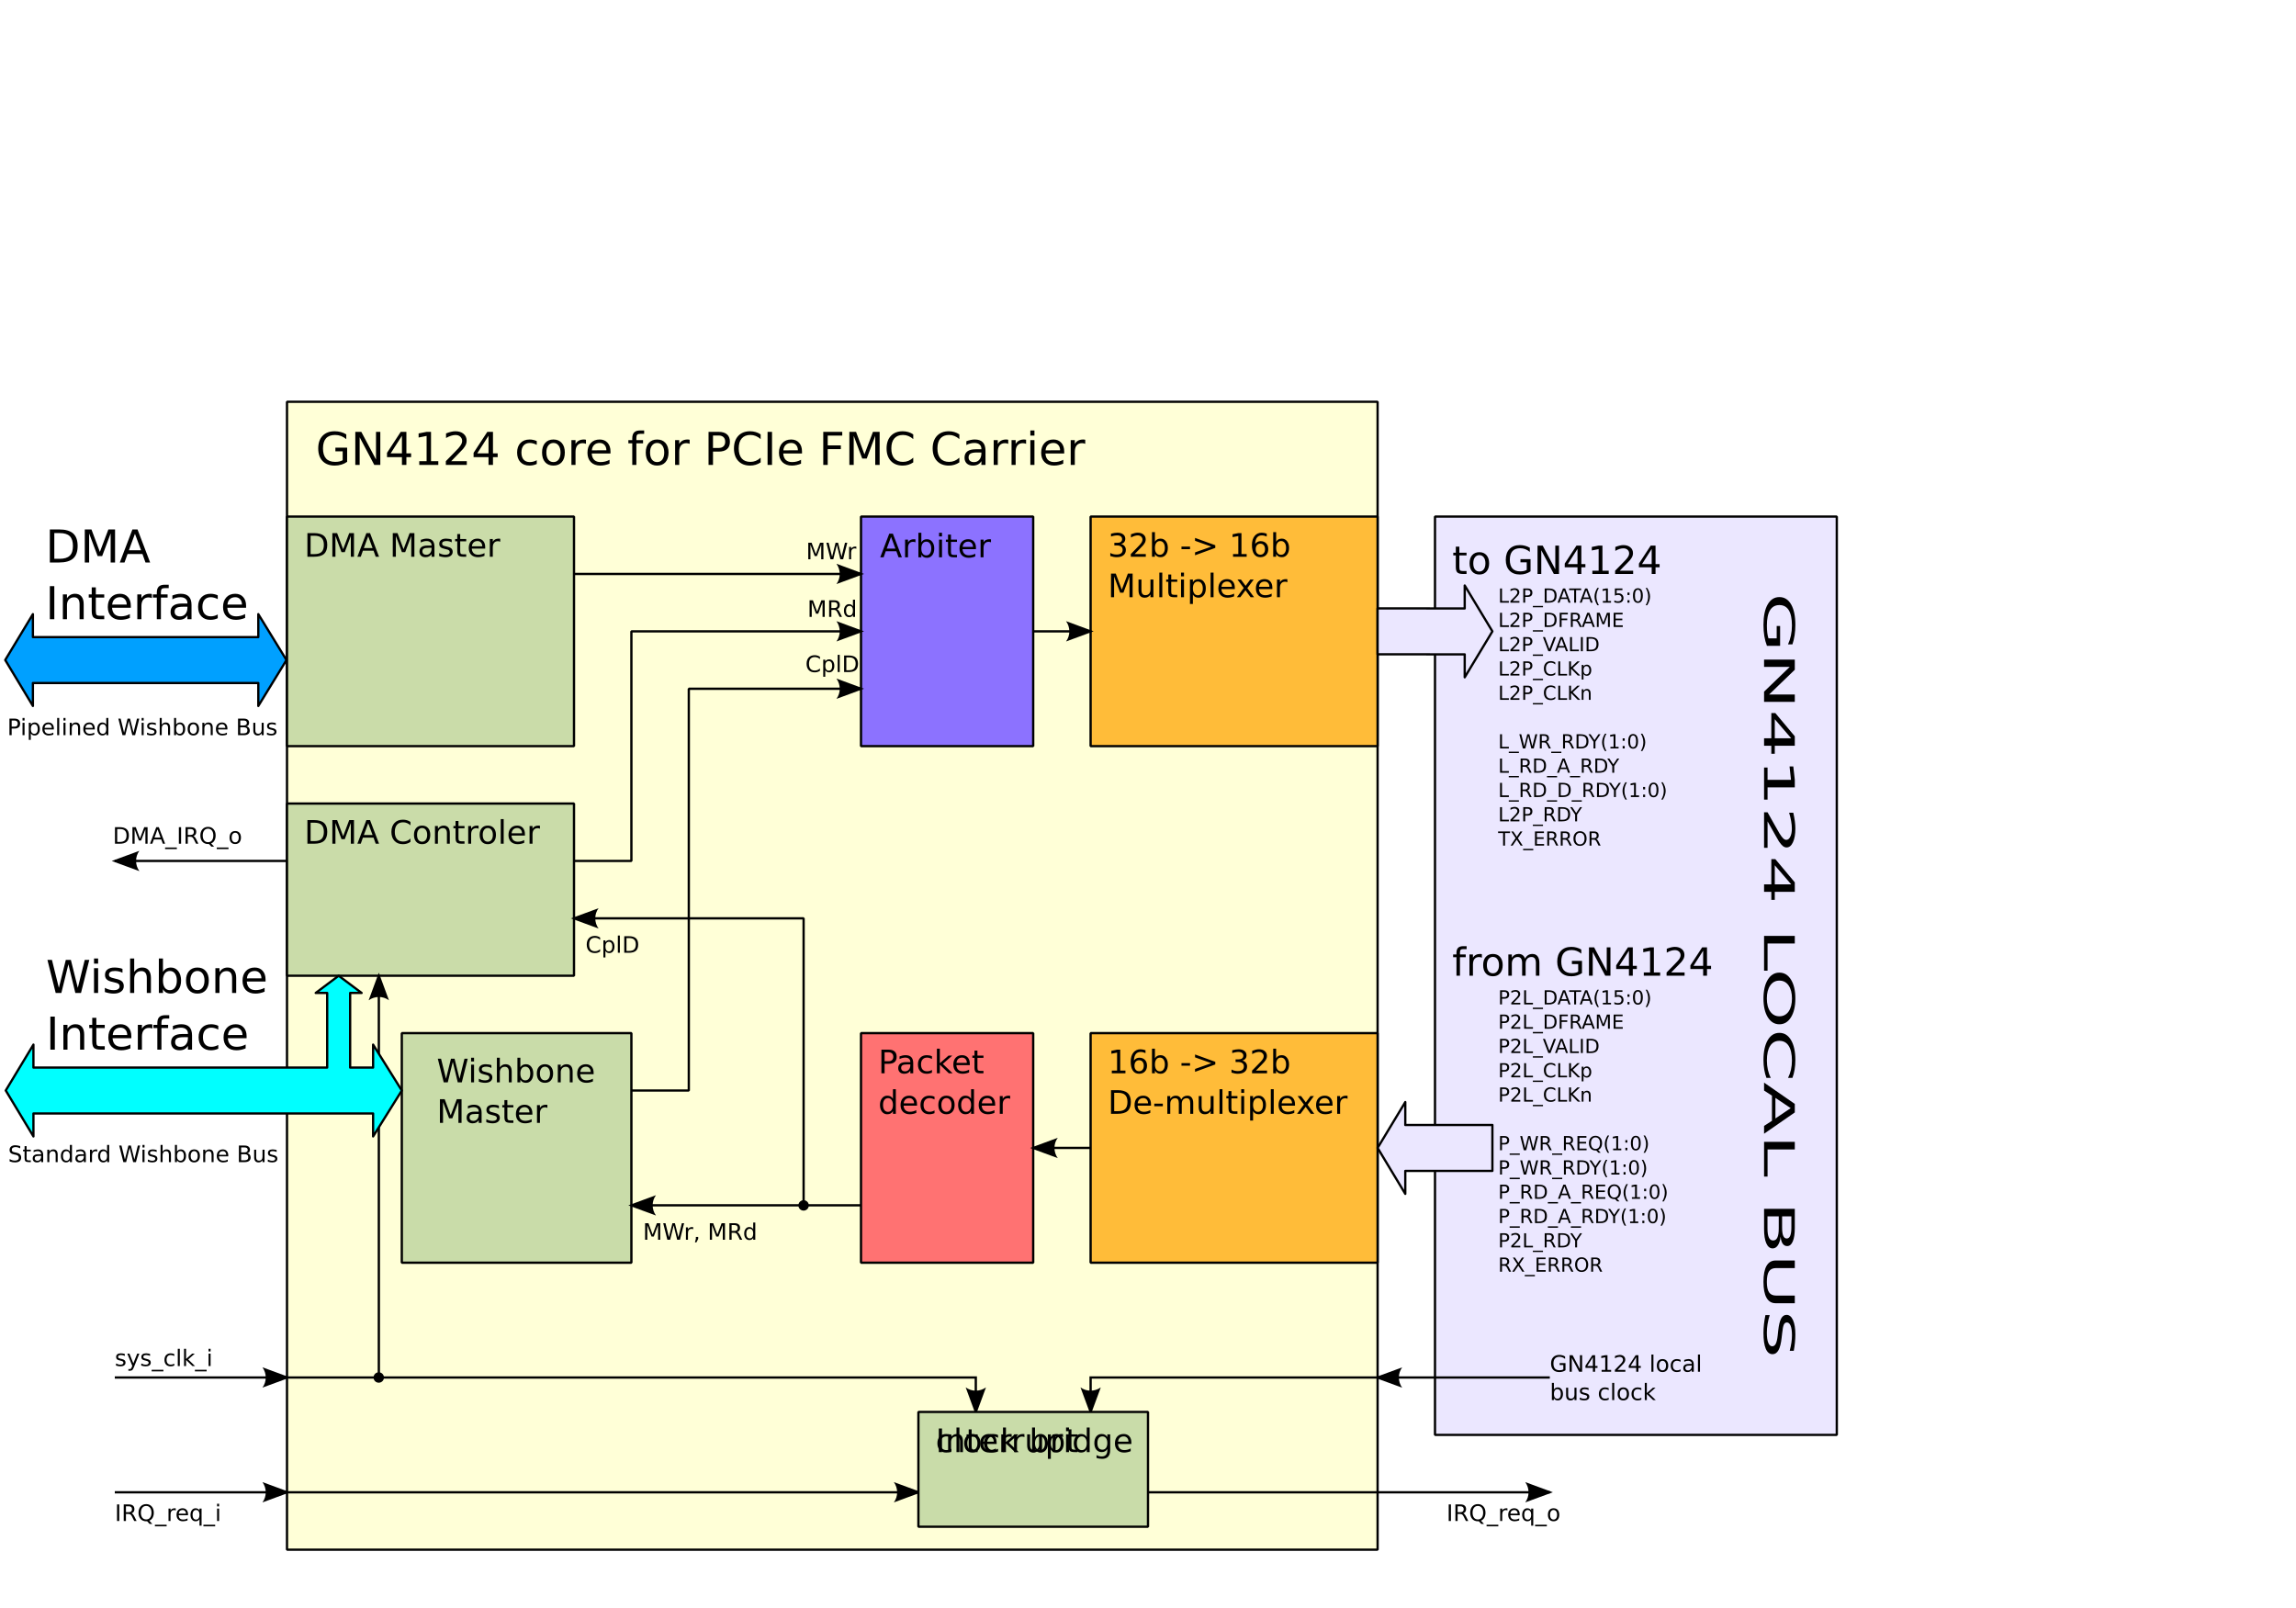
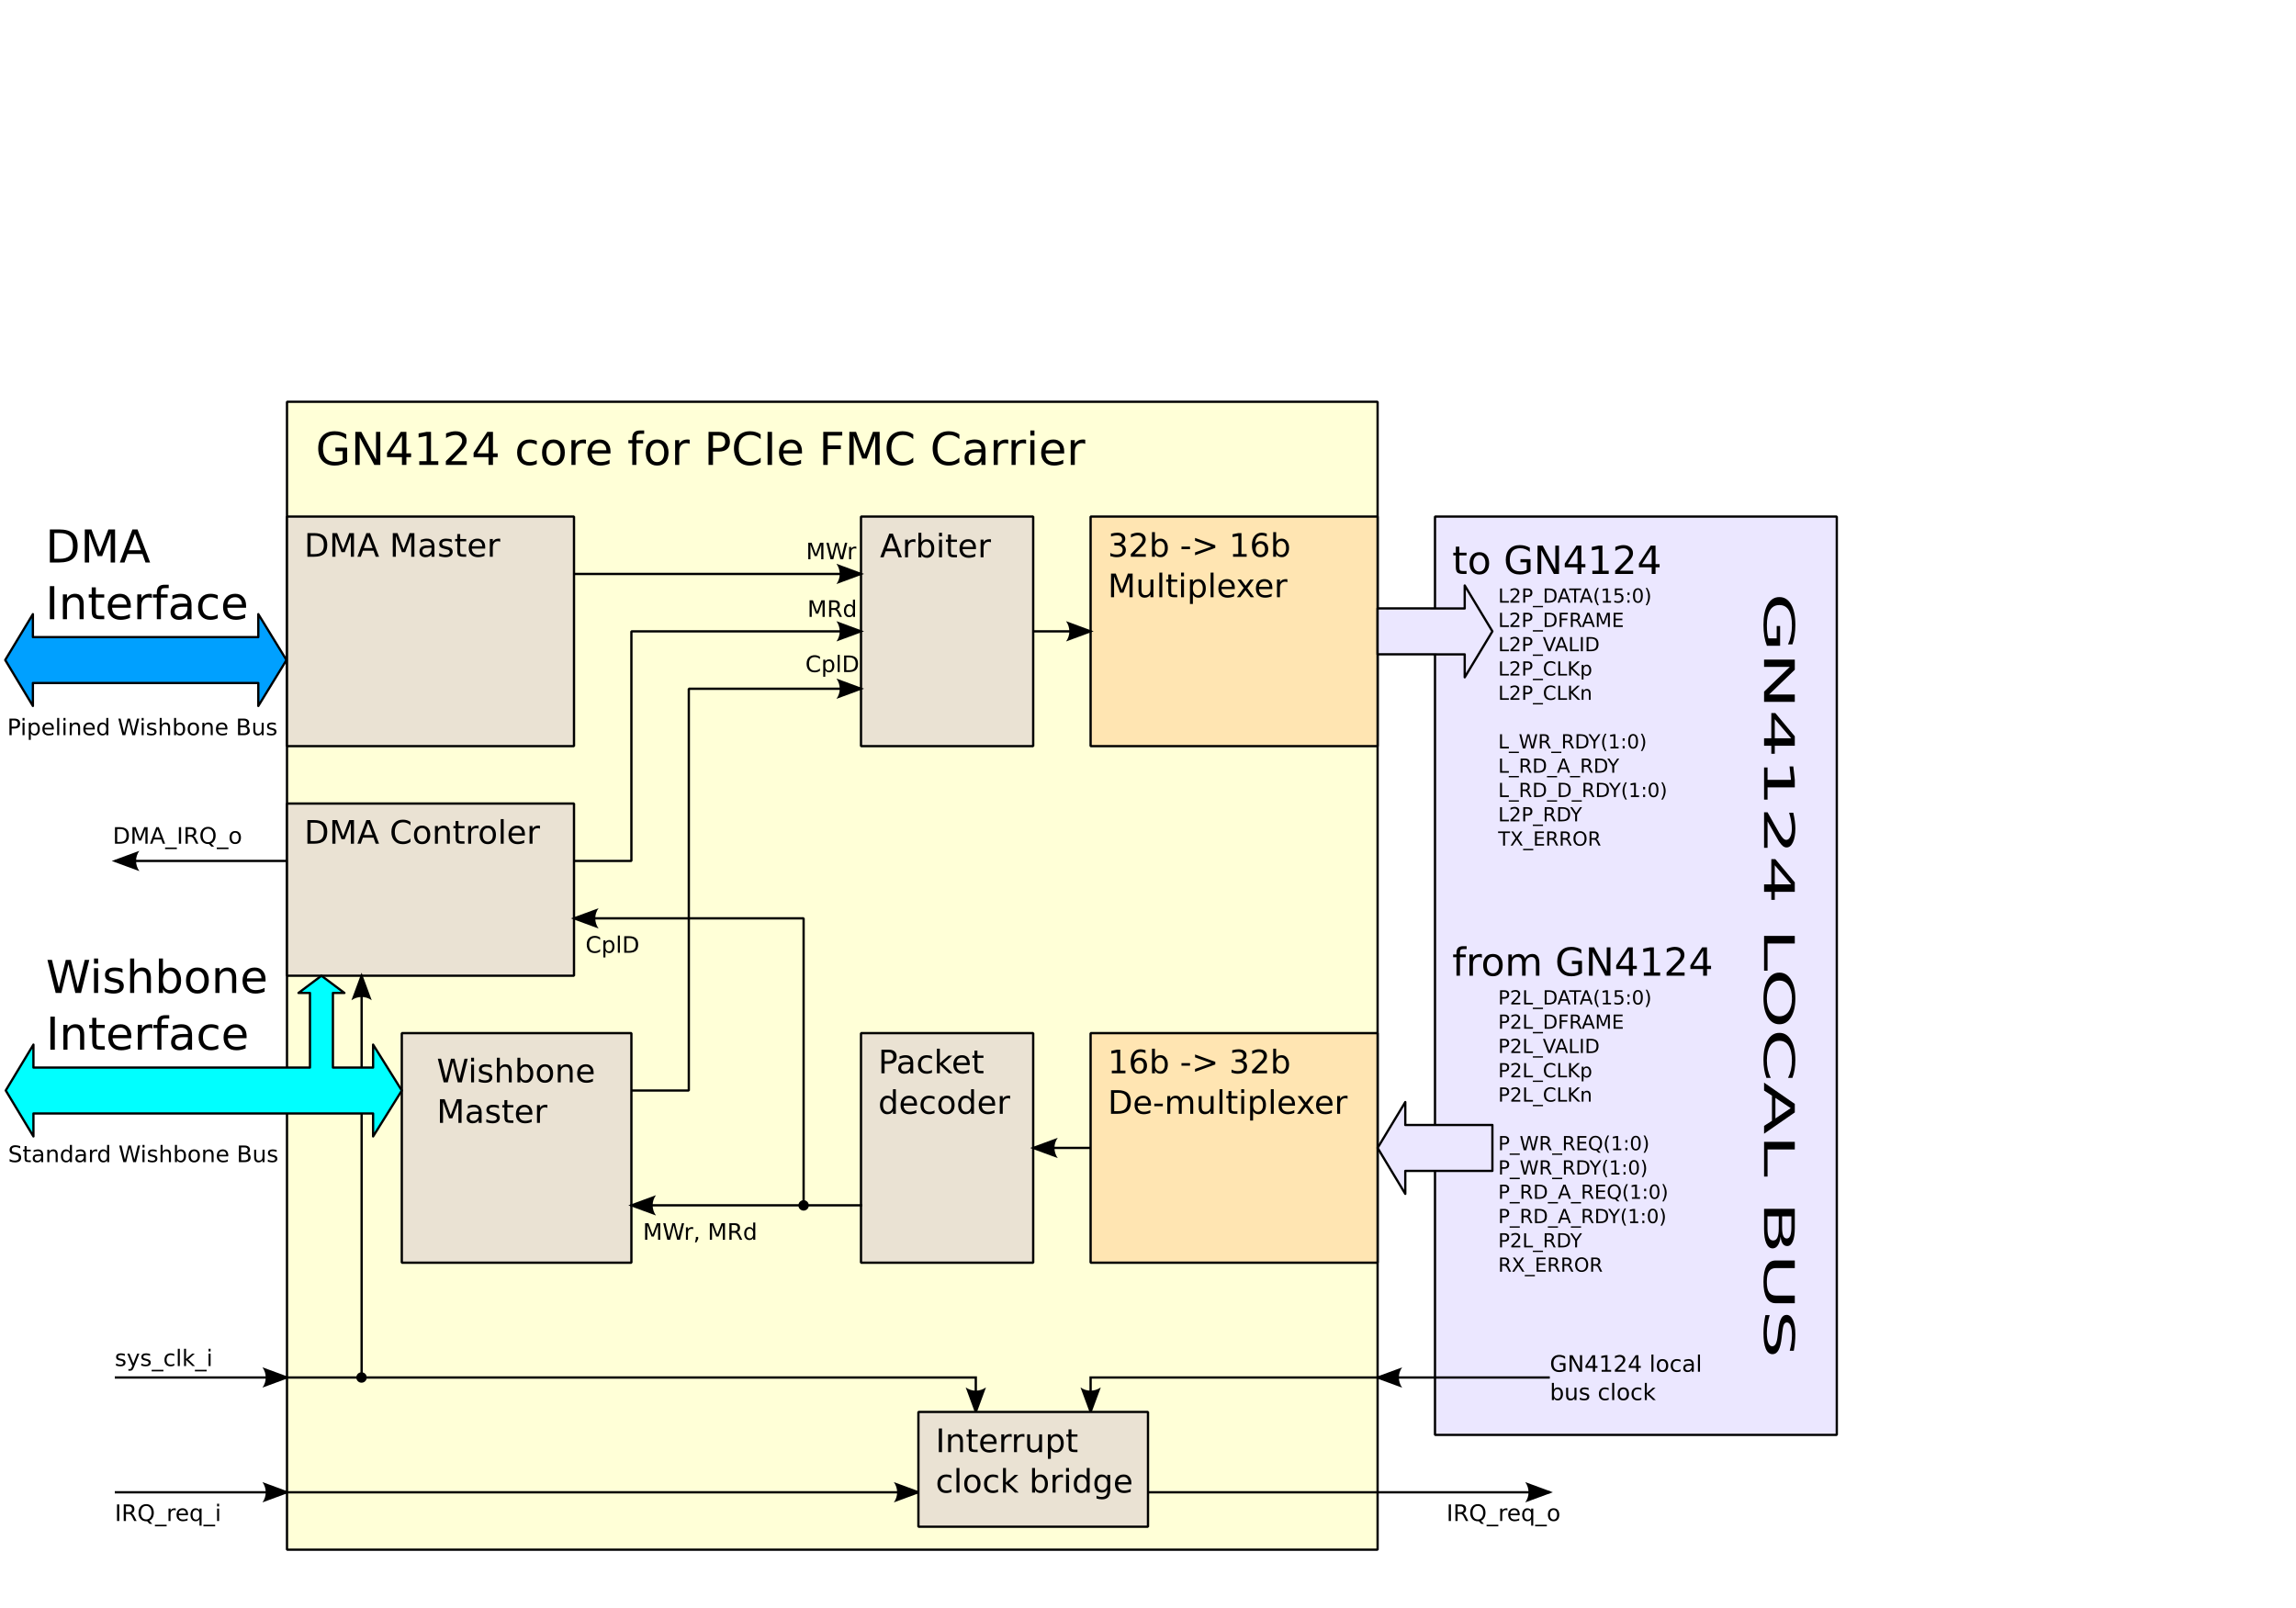
<svg xmlns="http://www.w3.org/2000/svg" width="708.661" height="496.063" id="svg2838" version="1.1">
  <defs id="defs2840">
    <marker orient="auto" refY="0" refX="0" id="DotM" style="overflow:visible">
      <path id="path3732" d="m -2.5,-1 c 0,2.76 -2.24,5 -5,5 -2.76,0 -5,-2.24 -5,-5 0,-2.76 2.24,-5 5,-5 2.76,0 5,2.24 5,5 z" style="fill-rule:evenodd;stroke:#000000;stroke-width:1pt;marker-start:none;marker-end:none" transform="matrix(0.4,0,0,0.4,2.96,0.4)" />
    </marker>
    <marker orient="auto" refY="0" refX="0" id="DotL" style="overflow:visible">
      <path id="path3729" d="m -2.5,-1 c 0,2.76 -2.24,5 -5,5 -2.76,0 -5,-2.24 -5,-5 0,-2.76 2.24,-5 5,-5 2.76,0 5,2.24 5,5 z" style="fill-rule:evenodd;stroke:#000000;stroke-width:1pt;marker-start:none;marker-end:none" transform="matrix(0.8,0,0,0.8,5.92,0.8)" />
    </marker>
    <marker orient="auto" refY="0" refX="0" id="Arrow2Lend" style="overflow:visible">
      <path id="path3688" style="font-size:12px;fill-rule:evenodd;stroke-width:0.625;stroke-linejoin:round" d="M 8.719,4.034 -2.207,0.016 8.719,-4.002 c -1.745,2.372 -1.735,5.617 -6e-7,8.035 z" transform="matrix(-1.1,0,0,-1.1,-1.1,0)" />
    </marker>
    <marker orient="auto" refY="0" refX="0" id="Arrow2Lstart" style="overflow:visible">
      <path id="path3685" style="font-size:12px;fill-rule:evenodd;stroke-width:0.625;stroke-linejoin:round" d="M 8.719,4.034 -2.207,0.016 8.719,-4.002 c -1.745,2.372 -1.735,5.617 -6e-7,8.035 z" transform="matrix(1.1,0,0,1.1,1.1,0)" />
    </marker>
    <marker orient="auto" refY="0" refX="0" id="Arrow1Lend" style="overflow:visible">
      <path id="path3670" d="M 0,0 5,-5 -12.5,0 5,5 0,0 z" style="fill-rule:evenodd;stroke:#000000;stroke-width:1pt;marker-start:none" transform="matrix(-0.8,0,0,-0.8,-10,0)" />
    </marker>
    <marker orient="auto" refY="0" refX="0" id="Arrow1Lstart" style="overflow:visible">
      <path id="path3667" d="M 0,0 5,-5 -12.5,0 5,5 0,0 z" style="fill-rule:evenodd;stroke:#000000;stroke-width:1pt;marker-start:none" transform="matrix(0.8,0,0,0.8,10,0)" />
    </marker>
    <marker orient="auto" refY="0" refX="0" id="Arrow2Lstart-5" style="overflow:visible">
      <path id="path3685-2" style="font-size:12px;fill-rule:evenodd;stroke-width:0.625;stroke-linejoin:round" d="M 8.719,4.034 -2.207,0.016 8.719,-4.002 c -1.745,2.372 -1.735,5.617 -6e-7,8.035 z" transform="matrix(1.1,0,0,1.1,1.1,0)" />
    </marker>
    <marker orient="auto" refY="0" refX="0" id="Arrow2Lend-7" style="overflow:visible">
      <path id="path3688-6" style="font-size:12px;fill-rule:evenodd;stroke-width:0.625;stroke-linejoin:round" d="M 8.719,4.034 -2.207,0.016 8.719,-4.002 c -1.745,2.372 -1.735,5.617 -6e-7,8.035 z" transform="matrix(-1.1,0,0,-1.1,-1.1,0)" />
    </marker>
    <marker orient="auto" refY="0" refX="0" id="Arrow2Lstart-2" style="overflow:visible">
      <path id="path3685-3" style="font-size:12px;fill-rule:evenodd;stroke-width:0.625;stroke-linejoin:round" d="M 8.719,4.034 -2.207,0.016 8.719,-4.002 c -1.745,2.372 -1.735,5.617 -6e-7,8.035 z" transform="matrix(1.1,0,0,1.1,1.1,0)" />
    </marker>
    <marker orient="auto" refY="0" refX="0" id="Arrow2Lend-2" style="overflow:visible">
      <path id="path3688-2" style="font-size:12px;fill-rule:evenodd;stroke-width:0.625;stroke-linejoin:round" d="M 8.719,4.034 -2.207,0.016 8.719,-4.002 c -1.745,2.372 -1.735,5.617 -6e-7,8.035 z" transform="matrix(-1.1,0,0,-1.1,-1.1,0)" />
    </marker>
    <marker orient="auto" refY="0" refX="0" id="Arrow2Lend-2-8" style="overflow:visible">
      <path id="path3688-2-6" style="font-size:12px;fill-rule:evenodd;stroke-width:0.625;stroke-linejoin:round" d="M 8.719,4.034 -2.207,0.016 8.719,-4.002 c -1.745,2.372 -1.735,5.617 -6e-7,8.035 z" transform="matrix(-1.1,0,0,-1.1,-1.1,0)" />
    </marker>
    <marker orient="auto" refY="0" refX="0" id="Arrow2Lend-2-2" style="overflow:visible">
      <path id="path3688-2-8" style="font-size:12px;fill-rule:evenodd;stroke-width:0.625;stroke-linejoin:round" d="M 8.719,4.034 -2.207,0.016 8.719,-4.002 c -1.745,2.372 -1.735,5.617 -6e-7,8.035 z" transform="matrix(-1.1,0,0,-1.1,-1.1,0)" />
    </marker>
    <marker orient="auto" refY="0" refX="0" id="Arrow2Lend-2-5" style="overflow:visible">
      <path id="path3688-2-0" style="font-size:12px;fill-rule:evenodd;stroke-width:0.625;stroke-linejoin:round" d="M 8.719,4.034 -2.207,0.016 8.719,-4.002 c -1.745,2.372 -1.735,5.617 -6e-7,8.035 z" transform="matrix(-1.1,0,0,-1.1,-1.1,0)" />
    </marker>
    <marker orient="auto" refY="0" refX="0" id="Arrow2Lend-2-0" style="overflow:visible">
      <path id="path3688-2-61" style="font-size:12px;fill-rule:evenodd;stroke-width:0.625;stroke-linejoin:round" d="M 8.719,4.034 -2.207,0.016 8.719,-4.002 c -1.745,2.372 -1.735,5.617 -6e-7,8.035 z" transform="matrix(-1.1,0,0,-1.1,-1.1,0)" />
    </marker>
    <marker orient="auto" refY="0" refX="0" id="Arrow1Lend-8" style="overflow:visible">
      <path id="path3670-7" d="M 0,0 5,-5 -12.5,0 5,5 0,0 z" style="fill-rule:evenodd;stroke:#000000;stroke-width:1pt;marker-start:none" transform="matrix(-0.8,0,0,-0.8,-10,0)" />
    </marker>
    <marker orient="auto" refY="0" refX="0" id="Arrow1Lend-2" style="overflow:visible">
      <path id="path3670-77" d="M 0,0 5,-5 -12.5,0 5,5 0,0 z" style="fill-rule:evenodd;stroke:#000000;stroke-width:1pt;marker-start:none" transform="matrix(-0.8,0,0,-0.8,-10,0)" />
    </marker>
    <marker orient="auto" refY="0" refX="0" id="Arrow1Lend-3" style="overflow:visible">
      <path id="path3670-1" d="M 0,0 5,-5 -12.5,0 5,5 0,0 z" style="fill-rule:evenodd;stroke:#000000;stroke-width:1pt;marker-start:none" transform="matrix(-0.8,0,0,-0.8,-10,0)" />
    </marker>
    <marker orient="auto" refY="0" refX="0" id="DotM-6" style="overflow:visible">
      <path id="path3732-5" d="m -2.5,-1 c 0,2.76 -2.24,5 -5,5 -2.76,0 -5,-2.24 -5,-5 0,-2.76 2.24,-5 5,-5 2.76,0 5,2.24 5,5 z" style="fill-rule:evenodd;stroke:#000000;stroke-width:1pt;marker-start:none;marker-end:none" transform="matrix(0.4,0,0,0.4,2.96,0.4)" />
    </marker>
    <marker orient="auto" refY="0" refX="0" id="Arrow1Lend-9" style="overflow:visible">
      <path id="path3670-0" d="M 0,0 5,-5 -12.5,0 5,5 0,0 z" style="fill-rule:evenodd;stroke:#000000;stroke-width:1pt;marker-start:none" transform="matrix(-0.8,0,0,-0.8,-10,0)" />
    </marker>
    <marker orient="auto" refY="0" refX="0" id="Arrow1Lend-82" style="overflow:visible">
      <path id="path3670-4" d="M 0,0 5,-5 -12.5,0 5,5 0,0 z" style="fill-rule:evenodd;stroke:#000000;stroke-width:1pt;marker-start:none" transform="matrix(-0.8,0,0,-0.8,-10,0)" />
    </marker>
    <marker orient="auto" refY="0" refX="0" id="Arrow1Lend-5" style="overflow:visible">
      <path id="path3670-17" d="M 0,0 5,-5 -12.5,0 5,5 0,0 z" style="fill-rule:evenodd;stroke:#000000;stroke-width:1pt;marker-start:none" transform="matrix(-0.8,0,0,-0.8,-10,0)" />
    </marker>
    <marker orient="auto" refY="0" refX="0" id="Arrow2Lend-2-0-0" style="overflow:visible">
      <path id="path3688-2-61-9" style="font-size:12px;fill-rule:evenodd;stroke-width:0.625;stroke-linejoin:round" d="M 8.719,4.034 -2.207,0.016 8.719,-4.002 c -1.745,2.372 -1.735,5.617 -6e-7,8.035 z" transform="matrix(-1.1,0,0,-1.1,-1.1,0)" />
    </marker>
    <marker orient="auto" refY="0" refX="0" id="Arrow2Lend-2-0-8" style="overflow:visible">
      <path id="path3688-2-61-8" style="font-size:12px;fill-rule:evenodd;stroke-width:0.625;stroke-linejoin:round" d="M 8.719,4.034 -2.207,0.016 8.719,-4.002 c -1.745,2.372 -1.735,5.617 -6e-7,8.035 z" transform="matrix(-1.1,0,0,-1.1,-1.1,0)" />
    </marker>
    <marker orient="auto" refY="0" refX="0" id="Arrow2Lend-2-0-8-8" style="overflow:visible">
      <path id="path3688-2-61-8-7" style="font-size:12px;fill-rule:evenodd;stroke-width:0.625;stroke-linejoin:round" d="M 8.719,4.034 -2.207,0.016 8.719,-4.002 c -1.745,2.372 -1.735,5.617 -6e-7,8.035 z" transform="matrix(-1.1,0,0,-1.1,-1.1,0)" />
    </marker>
    <marker orient="auto" refY="0" refX="0" id="Arrow2Lend-2-0-8-7" style="overflow:visible">
      <path id="path3688-2-61-8-9" style="font-size:12px;fill-rule:evenodd;stroke-width:0.625;stroke-linejoin:round" d="M 8.719,4.034 -2.207,0.016 8.719,-4.002 c -1.745,2.372 -1.735,5.617 -6e-7,8.035 z" transform="matrix(-1.1,0,0,-1.1,-1.1,0)" />
    </marker>
    <marker orient="auto" refY="0" refX="0" id="Arrow2Lstart-2-2" style="overflow:visible">
      <path id="path3685-3-6" style="font-size:12px;fill-rule:evenodd;stroke-width:0.625;stroke-linejoin:round" d="M 8.719,4.034 -2.207,0.016 8.719,-4.002 c -1.745,2.372 -1.735,5.617 -6e-7,8.035 z" transform="matrix(1.1,0,0,1.1,1.1,0)" />
    </marker>
    <marker orient="auto" refY="0" refX="0" id="Arrow2Lend-2-0-8-77" style="overflow:visible">
      <path id="path3688-2-61-8-5" style="font-size:12px;fill-rule:evenodd;stroke-width:0.625;stroke-linejoin:round" d="M 8.719,4.034 -2.207,0.016 8.719,-4.002 c -1.745,2.372 -1.735,5.617 -6e-7,8.035 z" transform="matrix(-1.1,0,0,-1.1,-1.1,0)" />
    </marker>
    <marker orient="auto" refY="0" refX="0" id="Arrow2Lend-2-0-8-77-7" style="overflow:visible">
      <path id="path3688-2-61-8-5-8" style="font-size:12px;fill-rule:evenodd;stroke-width:0.625;stroke-linejoin:round" d="M 8.719,4.034 -2.207,0.016 8.719,-4.002 c -1.745,2.372 -1.735,5.617 -6e-7,8.035 z" transform="matrix(-1.1,0,0,-1.1,-1.1,0)" />
    </marker>
    <marker orient="auto" refY="0" refX="0" id="Arrow2Lend-2-0-8-77-1" style="overflow:visible">
      <path id="path3688-2-61-8-5-9" style="font-size:12px;fill-rule:evenodd;stroke-width:0.625;stroke-linejoin:round" d="M 8.719,4.034 -2.207,0.016 8.719,-4.002 c -1.745,2.372 -1.735,5.617 -6e-7,8.035 z" transform="matrix(-1.1,0,0,-1.1,-1.1,0)" />
    </marker>
    <marker orient="auto" refY="0" refX="0" id="DotM-6-3" style="overflow:visible">
      <path id="path3732-5-1" d="m -2.5,-1 c 0,2.76 -2.24,5 -5,5 -2.76,0 -5,-2.24 -5,-5 0,-2.76 2.24,-5 5,-5 2.76,0 5,2.24 5,5 z" style="fill-rule:evenodd;stroke:#000000;stroke-width:1pt;marker-start:none;marker-end:none" transform="matrix(0.4,0,0,0.4,2.96,0.4)" />
    </marker>
    <marker orient="auto" refY="0" refX="0" id="Arrow2Lend-2-0-8-77-1-0" style="overflow:visible">
      <path id="path3688-2-61-8-5-9-3" style="font-size:12px;fill-rule:evenodd;stroke-width:0.625;stroke-linejoin:round" d="M 8.719,4.034 -2.207,0.016 8.719,-4.002 c -1.745,2.372 -1.735,5.617 -6e-7,8.035 z" transform="matrix(-1.1,0,0,-1.1,-1.1,0)" />
    </marker>
+     <filter id="filter11684" x="-0.03" width="1.06" y="-8.849" height="18.699">
+       <feGaussianBlur stdDeviation="0.682" id="feGaussianBlur11686" />
+     </filter>
  </defs>
-   <g id="layer1" transform="translate(0,-556.2974)">
+   <g id="layer1" transform="translate(0,-556.2982)">
    <rect style="fill:#ebe7ff;fill-opacity:1;stroke:#000000;stroke-width:0.709;stroke-linecap:butt;stroke-linejoin:bevel;stroke-miterlimit:4;stroke-opacity:1;stroke-dasharray:none" id="rect2858-3" width="124.016" height="283.465" x="442.913" y="715.746" />
    <text xml:space="preserve" style="font-size:7px;font-style:normal;font-weight:normal;fill:#000000;fill-opacity:1;stroke:none;font-family:Bitstream Vera Sans" x="478.346" y="979.723" id="text4792-17-2-2-34-1-0-4-3-3-9">
      <tspan x="478.346" y="979.723" style="font-size:7px" id="tspan4920">GN4124 local </tspan>
      <tspan x="478.346" y="988.473" style="font-size:7px" id="tspan4086">bus clock</tspan>
    </text>
    <rect style="fill:#ffffd7;fill-opacity:1;stroke:#000000;stroke-width:0.709;stroke-linecap:butt;stroke-linejoin:bevel;stroke-miterlimit:4;stroke-opacity:1;stroke-dasharray:none" id="rect2858" width="336.614" height="354.331" x="88.583" y="680.313" />
    <path style="fill:none;stroke:#000000;stroke-width:0.709;stroke-linecap:butt;stroke-linejoin:miter;stroke-miterlimit:4;stroke-opacity:1;stroke-dasharray:none;marker-end:url(#Arrow2Lend-2-0-8)" d="m 35.433,1016.927 53.15,0" id="path3113" />
-     <rect style="fill:#ffbc39;fill-opacity:1;stroke:#000000;stroke-width:0.709;stroke-linecap:butt;stroke-linejoin:bevel;stroke-miterlimit:4;stroke-opacity:1;stroke-dasharray:none" id="rect2858-1-8-11-8-5" width="88.583" height="70.866" x="336.614" y="875.196" />
-     <rect style="fill:#ff7272;fill-opacity:1;stroke:#000000;stroke-width:0.709;stroke-linecap:butt;stroke-linejoin:bevel;stroke-miterlimit:4;stroke-opacity:1;stroke-dasharray:none" id="rect2858-1-8-11-4" width="53.15" height="70.866" x="265.748" y="875.196" />
-     <rect style="fill:#ffbc39;fill-opacity:1;stroke:#000000;stroke-width:0.709;stroke-linecap:butt;stroke-linejoin:bevel;stroke-miterlimit:4;stroke-opacity:1;stroke-dasharray:none" id="rect2858-1-8-11-8-1" width="88.583" height="70.866" x="336.614" y="715.747" />
-     <rect style="fill:#8c72ff;fill-opacity:1;stroke:#000000;stroke-width:0.709;stroke-linecap:butt;stroke-linejoin:bevel;stroke-miterlimit:4;stroke-opacity:1;stroke-dasharray:none" id="rect2858-1-8-11-43" width="53.15" height="70.866" x="265.748" y="715.747" />
-     <rect style="fill:#cadca9;fill-opacity:1;stroke:#000000;stroke-width:0.709;stroke-linecap:butt;stroke-linejoin:bevel;stroke-miterlimit:4;stroke-opacity:1;stroke-dasharray:none" id="rect2858-1-8-11-8" width="88.583" height="70.866" x="88.583" y="715.746" />
-     <rect style="fill:#cadca9;fill-opacity:1;stroke:#000000;stroke-width:0.709;stroke-linecap:butt;stroke-linejoin:bevel;stroke-miterlimit:4;stroke-opacity:1;stroke-dasharray:none" id="rect2858-1-8-11-8-4" width="88.583" height="53.149" x="88.583" y="804.329" />
-     <path style="fill:none;stroke:#000000;stroke-width:0.709;stroke-linecap:butt;stroke-linejoin:miter;stroke-miterlimit:4;stroke-opacity:1;stroke-dasharray:none;marker-end:url(#Arrow2Lend-2-0-8-77-1)" d="m 88.583,981.494 28.346,0 0,-124.016" id="path6267" />
+     <rect style="fill:#ffe5b2;fill-opacity:1;stroke:#000000;stroke-width:0.709;stroke-linecap:butt;stroke-linejoin:bevel;stroke-miterlimit:4;stroke-opacity:1;stroke-dasharray:none" id="rect2858-1-8-11-8-5" width="88.583" height="70.866" x="336.614" y="875.196" />
+     <rect style="fill:#eae2d3;fill-opacity:1;stroke:#000000;stroke-width:0.709;stroke-linecap:butt;stroke-linejoin:bevel;stroke-miterlimit:4;stroke-opacity:1;stroke-dasharray:none" id="rect2858-1-8-11-4" width="53.15" height="70.866" x="265.748" y="875.196" />
+     <rect style="fill:#ffe5b2;fill-opacity:1;stroke:#000000;stroke-width:0.709;stroke-linecap:butt;stroke-linejoin:bevel;stroke-miterlimit:4;stroke-opacity:1;stroke-dasharray:none" id="rect2858-1-8-11-8-1" width="88.583" height="70.866" x="336.614" y="715.747" />
+     <rect style="fill:#eae2d3;fill-opacity:1;stroke:#000000;stroke-width:0.709;stroke-linecap:butt;stroke-linejoin:bevel;stroke-miterlimit:4;stroke-opacity:1;stroke-dasharray:none" id="rect2858-1-8-11-43" width="53.15" height="70.866" x="265.748" y="715.747" />
+     <rect style="fill:#eae2d3;fill-opacity:1;stroke:#000000;stroke-width:0.709;stroke-linecap:butt;stroke-linejoin:bevel;stroke-miterlimit:4;stroke-opacity:1;stroke-dasharray:none" id="rect2858-1-8-11-8" width="88.583" height="70.866" x="88.583" y="715.746" />
+     <rect style="fill:#eae2d3;fill-opacity:1;stroke:#000000;stroke-width:0.709;stroke-linecap:butt;stroke-linejoin:bevel;stroke-miterlimit:4;stroke-opacity:1;stroke-dasharray:none" id="rect2858-1-8-11-8-4" width="88.583" height="53.149" x="88.583" y="804.329" />
+     <path style="fill:none;stroke:#000000;stroke-width:0.709;stroke-linecap:butt;stroke-linejoin:miter;stroke-miterlimit:4;stroke-opacity:1;stroke-dasharray:none;marker-end:url(#Arrow2Lend-2-0-8-77-1)" d="m 88.583,981.494 23.031,7.9e-4 0,-124.016" id="path6267" />
    <path style="fill:none;stroke:#000000;stroke-width:0.709;stroke-linecap:butt;stroke-linejoin:miter;stroke-miterlimit:4;stroke-opacity:1;stroke-dasharray:none;marker-end:url(#Arrow2Lend-2-0-8)" d="m 354.331,1016.927 124.016,0" id="path3113-6" />
    <path style="fill:none;stroke:#000000;stroke-width:0.709;stroke-linecap:butt;stroke-linejoin:miter;stroke-miterlimit:4;stroke-opacity:1;stroke-dasharray:none;marker-start:url(#Arrow2Lstart-2);marker-end:none" d="m 425.197,981.494 53.15,0" id="path3113-6-7" />
    <path style="fill:none;stroke:#000000;stroke-width:0.709;stroke-linecap:butt;stroke-linejoin:miter;stroke-miterlimit:4;stroke-opacity:1;stroke-dasharray:none;marker-end:url(#Arrow2Lend-2-0-8)" d="m 35.433,981.494 53.15,0" id="path3113-4" />
    <text xml:space="preserve" style="font-size:7px;font-style:normal;font-weight:normal;fill:#000000;fill-opacity:1;stroke:none;font-family:Bitstream Vera Sans" x="35.433" y="977.951" id="text4792-17-2-2-34-1-0-4-2-8">
      <tspan x="35.433" y="977.951" style="font-size:7px" id="tspan3029-8-5-0-1">sys_clk_i</tspan>
    </text>
-     <path style="fill:none;stroke:#000000;stroke-width:0.709;stroke-linecap:butt;stroke-linejoin:miter;stroke-miterlimit:4;stroke-opacity:1;stroke-dasharray:none;marker-end:url(#Arrow2Lend-2-0-8-77-1);marker-start:url(#DotM-6)" d="m 116.929,981.494 184.252,0 0,10.63" id="path6509" />
+     <path style="fill:none;stroke:#000000;stroke-width:0.709;stroke-linecap:butt;stroke-linejoin:miter;stroke-miterlimit:4;stroke-opacity:1;stroke-dasharray:none;marker-start:url(#DotM-6);marker-end:url(#Arrow2Lend-2-0-8-77-1)" d="m 111.614,981.495 189.567,-7.9e-4 0,10.63" id="path6509" />
    <path style="fill:none;stroke:#000000;stroke-width:0.709;stroke-linecap:butt;stroke-linejoin:miter;stroke-miterlimit:4;stroke-opacity:1;stroke-dasharray:none;marker-start:none;marker-end:url(#Arrow2Lend-2-0-8-77-1)" d="m 425.197,981.494 -88.583,0 0,10.63" id="path6509-0" />
-     <path style="fill:none;stroke:#000000;stroke-width:0.709;stroke-linecap:butt;stroke-linejoin:miter;stroke-opacity:1;stroke-miterlimit:4;stroke-dasharray:none;marker-end:url(#Arrow2Lend-2-0-8-77-1-0)" d="m 88.583,460.63 194.882,0" id="path7269" transform="translate(0,556.2974)" />
+     <path style="fill:none;stroke:#000000;stroke-width:0.709;stroke-linecap:butt;stroke-linejoin:miter;stroke-miterlimit:4;stroke-opacity:1;stroke-dasharray:none;marker-end:url(#Arrow2Lend-2-0-8-77-1-0)" d="m 88.583,460.63 194.882,0" id="path7269" transform="translate(0,556.2974)" />
    <text xml:space="preserve" style="font-size:7px;font-style:normal;font-weight:normal;fill:#000000;fill-opacity:1;stroke:none;font-family:Bitstream Vera Sans" x="35.433" y="1025.785" id="text4792-17-2-2-34-1-0-4-2">
      <tspan x="35.433" y="1025.785" style="font-size:7px" id="tspan3029-8-5-0">IRQ_req_i</tspan>
    </text>
    <text xml:space="preserve" style="font-size:7px;font-style:normal;font-weight:normal;fill:#000000;fill-opacity:1;stroke:none;font-family:Bitstream Vera Sans" x="446.457" y="1025.785" id="text4792-17-2-2-34-1-0-4-2-3">
      <tspan x="446.457" y="1025.785" style="font-size:7px" id="tspan3029-8-5-0-5">IRQ_req_o</tspan>
    </text>
-     <rect style="fill:#c9dca9;fill-opacity:1;stroke:#000000;stroke-width:0.709;stroke-linecap:butt;stroke-linejoin:bevel;stroke-miterlimit:4;stroke-opacity:1;stroke-dasharray:none" id="rect2858-1-8-11-9" width="70.866" height="35.433" x="283.465" y="992.124" />
-     <rect style="fill:#c9dca9;fill-opacity:1;stroke:#000000;stroke-width:0.709;stroke-linecap:butt;stroke-linejoin:bevel;stroke-miterlimit:4;stroke-opacity:1;stroke-dasharray:none" id="rect2858-1-8-11" width="70.866" height="70.866" x="124.016" y="875.195" />
+     <rect style="fill:#eae2d3;fill-opacity:1;stroke:#000000;stroke-width:0.709;stroke-linecap:butt;stroke-linejoin:bevel;stroke-miterlimit:4;stroke-opacity:1;stroke-dasharray:none" id="rect2858-1-8-11-9" width="70.866" height="35.433" x="283.465" y="992.124" />
+     <rect style="fill:#eae2d3;fill-opacity:1;stroke:#000000;stroke-width:0.709;stroke-linecap:butt;stroke-linejoin:bevel;stroke-miterlimit:4;stroke-opacity:1;stroke-dasharray:none" id="rect2858-1-8-11" width="70.866" height="70.866" x="124.016" y="875.195" />
    <text xml:space="preserve" style="font-size:18px;font-style:normal;font-weight:normal;fill:#000000;fill-opacity:1;stroke:none;font-family:Bitstream Vera Sans" x="14.173" y="862.793" id="text4792">
      <tspan id="tspan4794" x="14.173" y="862.793" style="font-size:14px">Wishbone</tspan>
      <tspan x="14.173" y="880.293" style="font-size:14px" id="tspan2997">Interface</tspan>
    </text>
-     <path style="fill:none;stroke:#000000;stroke-width:1px;stroke-linecap:butt;stroke-linejoin:miter;stroke-opacity:1" d="m 552.756,946.062 0,0 z" id="path2958" />
    <text xml:space="preserve" style="font-size:18px;font-style:normal;font-weight:normal;fill:#000000;fill-opacity:1;stroke:none;font-family:Bitstream Vera Sans" x="97.441" y="699.802" id="text4792-17">
      <tspan id="tspan4794-4" x="97.441" y="699.802" style="font-size:14px">GN4124 core for PCIe FMC Carrier</tspan>
    </text>
    <text xml:space="preserve" style="font-size:10px;font-style:normal;font-weight:normal;fill:#000000;fill-opacity:1;stroke:none;font-family:Bitstream Vera Sans" x="134.8" y="890.39" id="text4792-17-2-2-7">
      <tspan x="134.8" y="890.39" style="font-size:10px;fill:#000000;fill-opacity:1;stroke:none" id="tspan3153-6-5">Wishbone </tspan>
      <tspan x="134.8" y="902.89" style="font-size:10px;fill:#000000;fill-opacity:1;stroke:none" id="tspan3144">Master</tspan>
    </text>
    <path style="fill:#ebe7ff;fill-opacity:1;stroke:#000000;stroke-width:0.7;stroke-linecap:butt;stroke-linejoin:round;stroke-miterlimit:4;stroke-opacity:1;stroke-dasharray:none" d="m 425.197,910.629 8.546,-14.159 0,7.087 26.887,-0.014 0,14.173 -26.887,0.014 0,7.087 -8.546,-14.187 z" id="path4790-1" />
    <path style="fill:#ebe7ff;fill-opacity:1;stroke:#000000;stroke-width:0.7;stroke-linecap:butt;stroke-linejoin:round;stroke-miterlimit:4;stroke-opacity:1;stroke-dasharray:none" d="m 460.63,751.18 -8.546,-14.159 0,7.087 -26.887,-0.014 0,14.173 26.887,0.014 0,7.087 8.546,-14.187 z" id="path4790-1-7" />
    <text xml:space="preserve" style="font-size:18px;font-style:normal;font-weight:normal;fill:#000000;fill-opacity:1;stroke:none;font-family:Bitstream Vera Sans" x="448.228" y="733.463" id="text4792-17-2-2-9">
      <tspan x="448.228" y="733.463" style="font-size:12px" id="tspan2999">to GN4124</tspan>
    </text>
-     <path style="fill:#00ffff;fill-opacity:1;stroke:#000000;stroke-width:0.7;stroke-linecap:butt;stroke-linejoin:round;stroke-miterlimit:4;stroke-opacity:1;stroke-dasharray:none" d="m 1.772,892.898 8.546,-14.159 0,7.087 90.667,-2e-5 0,-23.032 -3.543,0 7.087,-5.315 7.087,5.315 -3.543,0 0,23.032 7.087,0 0,-7.087 8.858,14.173 -8.858,14.173 0,-7.087 -104.84,2e-5 0,7.087 -8.546,-14.187 z" id="path4790" />
+     <path style="fill:#00ffff;fill-opacity:1;stroke:#000000;stroke-width:0.7;stroke-linecap:butt;stroke-linejoin:round;stroke-miterlimit:4;stroke-opacity:1;stroke-dasharray:none" d="m 1.772,892.898 8.546,-14.159 0,7.087 85.352,7.7e-4 0,-23.032 -3.543,0 7.087,-5.315 7.087,5.315 -3.543,0 0,23.032 12.402,-7.9e-4 0,-7.087 8.858,14.173 -8.858,14.173 0,-7.087 -104.84,2e-5 0,7.087 -8.546,-14.187 z" id="path4790" />
    <text xml:space="preserve" style="font-size:18px;font-style:normal;font-weight:normal;fill:#000000;fill-opacity:1;stroke:none;font-family:Bitstream Vera Sans" x="448.228" y="857.478" id="text4792-17-2-2-9-7">
      <tspan x="448.228" y="857.478" style="font-size:12px" id="tspan2999-4">from GN4124</tspan>
    </text>
    <text xml:space="preserve" style="font-size:6px;font-style:normal;font-weight:normal;fill:#000000;fill-opacity:1;stroke:none;font-family:Bitstream Vera Sans" x="462.402" y="742.321" id="text4792-17-2-2-34-1-0-4-3">
      <tspan x="462.402" y="742.321" style="font-size:6px" id="tspan3066-7-3">L2P_DATA(15:0)</tspan>
      <tspan x="462.402" y="749.821" style="font-size:6px" id="tspan4017">L2P_DFRAME</tspan>
      <tspan x="462.402" y="757.321" style="font-size:6px" id="tspan3063-2">L2P_VALID</tspan>
      <tspan x="462.402" y="764.821" style="font-size:6px" id="tspan4019">L2P_CLKp</tspan>
      <tspan x="462.402" y="772.321" style="font-size:6px" id="tspan3029-8-5-4">L2P_CLKn</tspan>
      <tspan x="462.402" y="779.821" style="font-size:6px" id="tspan4064" />
      <tspan x="462.402" y="787.321" style="font-size:6px" id="tspan4951">L_WR_RDY(1:0)</tspan>
      <tspan x="462.402" y="794.821" style="font-size:6px" id="tspan4953">L_RD_A_RDY</tspan>
      <tspan x="462.402" y="802.321" style="font-size:6px" id="tspan4955">L_RD_D_RDY(1:0)</tspan>
      <tspan x="462.402" y="809.821" style="font-size:6px" id="tspan4957">L2P_RDY</tspan>
      <tspan x="462.402" y="817.321" style="font-size:6px" id="tspan4959">TX_ERROR</tspan>
    </text>
    <text xml:space="preserve" style="font-size:6px;font-style:normal;font-weight:normal;fill:#000000;fill-opacity:1;stroke:none;font-family:Bitstream Vera Sans" x="462.402" y="866.337" id="text4792-17-2-2-34-1-0-4-3-3">
      <tspan x="462.402" y="866.337" style="font-size:6px" id="tspan3066-7-3-9">P2L_DATA(15:0)</tspan>
      <tspan x="462.402" y="873.837" style="font-size:6px" id="tspan4017-6">P2L_DFRAME</tspan>
      <tspan x="462.402" y="881.337" style="font-size:6px" id="tspan3063-2-4">P2L_VALID</tspan>
      <tspan x="462.402" y="888.837" style="font-size:6px" id="tspan4019-2">P2L_CLKp</tspan>
      <tspan x="462.402" y="896.337" style="font-size:6px" id="tspan3029-8-5-4-0">P2L_CLKn</tspan>
      <tspan x="462.402" y="903.837" style="font-size:6px" id="tspan4066" />
      <tspan x="462.402" y="911.337" style="font-size:6px" id="tspan4961">P_WR_REQ(1:0)</tspan>
      <tspan x="462.402" y="918.837" style="font-size:6px" id="tspan4971">P_WR_RDY(1:0)</tspan>
      <tspan x="462.402" y="926.337" style="font-size:6px" id="tspan4963">P_RD_A_REQ(1:0)</tspan>
      <tspan x="462.402" y="933.837" style="font-size:6px" id="tspan4965">P_RD_A_RDY(1:0)</tspan>
      <tspan x="462.402" y="941.337" style="font-size:6px" id="tspan4967">P2L_RDY</tspan>
      <tspan x="462.402" y="948.837" style="font-size:6px" id="tspan4969">RX_ERROR</tspan>
    </text>
    <text xml:space="preserve" style="font-size:10px;font-style:normal;font-weight:normal;fill:#000000;fill-opacity:1;stroke:none;font-family:Bitstream Vera Sans" x="93.898" y="728.148" id="text4792-17-2-2-7-9">
      <tspan x="93.898" y="728.148" style="font-size:10px;fill:#000000;fill-opacity:1;stroke:none" id="tspan3153-6-5-9">DMA Master</tspan>
    </text>
    <text xml:space="preserve" style="font-size:18px;font-style:normal;font-weight:normal;fill:#000000;fill-opacity:1;stroke:none;font-family:Bitstream Vera Sans" x="14.011" y="729.92" id="text4792-9">
      <tspan id="tspan4794-6" x="14.011" y="729.92" style="font-size:14px">DMA</tspan>
      <tspan x="14.011" y="747.42" style="font-size:14px" id="tspan2997-9">Interface</tspan>
    </text>
    <path style="fill:#00a0ff;fill-opacity:1;stroke:#000000;stroke-width:0.7;stroke-linecap:butt;stroke-linejoin:round;stroke-miterlimit:4;stroke-opacity:1;stroke-dasharray:none" d="m 1.61,760.024 8.546,-14.159 0,7.087 69.569,0 0,-7.087 8.696,14.173 -8.696,14.173 0,-7.087 -69.569,0 0,7.087 -8.546,-14.187 z" id="path4790-5" />
    <text xml:space="preserve" style="font-size:7px;font-style:normal;font-weight:normal;fill:#000000;fill-opacity:1;stroke:none;font-family:Bitstream Vera Sans" x="2.225" y="783.229" id="text4792-17-2-2-34-1-0-4-5">
      <tspan x="2.225" y="783.229" style="font-size:7px" id="tspan3029-8-5-68">Pipelined Wishbone Bus</tspan>
    </text>
    <path style="fill:none;stroke:#000000;stroke-width:0.709;stroke-linecap:butt;stroke-linejoin:miter;stroke-miterlimit:4;stroke-opacity:1;stroke-dasharray:none;marker-start:url(#Arrow2Lstart-2);marker-end:none" d="m 35.433,822.045 53.15,0" id="path3113-6-7-2" />
    <text xml:space="preserve" style="font-size:7px;font-style:normal;font-weight:normal;fill:#000000;fill-opacity:1;stroke:none;font-family:Bitstream Vera Sans" x="34.8" y="816.731" id="text4792-17-2-2-34-1-0-4-2-4">
      <tspan x="34.8" y="816.731" style="font-size:7px" id="tspan3029-8-5-0-3">DMA_IRQ_o</tspan>
    </text>
    <text xml:space="preserve" style="font-size:10px;font-style:normal;font-weight:normal;fill:#000000;fill-opacity:1;stroke:none;font-family:Bitstream Vera Sans" x="341.929" y="728.148" id="text4792-17-2-2-7-9-3">
      <tspan x="341.929" y="728.148" style="font-size:10px;fill:#000000;fill-opacity:1;stroke:none" id="tspan3153-6-5-9-1">32b -&gt; 16b</tspan>
      <tspan x="341.929" y="740.648" style="font-size:10px;fill:#000000;fill-opacity:1;stroke:none" id="tspan3114">Multiplexer</tspan>
    </text>
    <text xml:space="preserve" style="font-size:10px;font-style:normal;font-weight:normal;fill:#000000;fill-opacity:1;stroke:none;font-family:Bitstream Vera Sans" x="341.929" y="887.597" id="text4792-17-2-2-7-9-3-6">
      <tspan x="341.929" y="887.597" style="font-size:10px;fill:#000000;fill-opacity:1;stroke:none" id="tspan3153-6-5-9-1-9">16b -&gt; 32b</tspan>
      <tspan x="341.929" y="900.097" style="font-size:10px;fill:#000000;fill-opacity:1;stroke:none" id="tspan3114-2">De-multiplexer</tspan>
    </text>
    <text xml:space="preserve" style="font-size:10px;font-style:normal;font-weight:normal;fill:#000000;fill-opacity:1;stroke:none;font-family:Bitstream Vera Sans" x="271.063" y="887.597" id="text4792-17-2-2-7-9-3-6-2">
      <tspan x="271.063" y="887.597" style="font-size:10px;fill:#000000;fill-opacity:1;stroke:none" id="tspan3114-2-7">Packet</tspan>
      <tspan x="271.063" y="900.097" style="font-size:10px;fill:#000000;fill-opacity:1;stroke:none" id="tspan4184">decoder</tspan>
    </text>
    <text xml:space="preserve" style="font-size:10px;font-style:normal;font-weight:normal;fill:#000000;fill-opacity:1;stroke:none;font-family:Bitstream Vera Sans" x="271.607" y="728.333" id="text4792-17-2-2-7-9-3-6-6">
      <tspan x="271.607" y="728.333" style="font-size:10px;fill:#000000;fill-opacity:1;stroke:none" id="tspan3114-2-6">Arbiter</tspan>
    </text>
    <text xml:space="preserve" style="font-size:10px;font-style:normal;font-weight:normal;fill:#000000;fill-opacity:1;stroke:none;font-family:Bitstream Vera Sans" x="93.898" y="816.731" id="text4792-17-2-2-7-9-5">
      <tspan x="93.898" y="816.731" style="font-size:10px;fill:#000000;fill-opacity:1;stroke:none" id="tspan3153-6-5-9-7">DMA Controler</tspan>
    </text>
    <path style="fill:none;stroke:#000000;stroke-width:0.709;stroke-linecap:butt;stroke-linejoin:miter;stroke-miterlimit:4;stroke-opacity:1;stroke-dasharray:none;marker-mid:none;marker-end:url(#Arrow2Lend-2-0-8-77)" d="m 336.614,354.331 -17.717,0" id="path3286" transform="translate(0,556.2974)" />
-     <path style="fill:none;stroke:#000000;stroke-width:0.709;stroke-linecap:butt;stroke-linejoin:miter;stroke-miterlimit:4;stroke-opacity:1;stroke-dasharray:none;marker-end:url(#Arrow2Lend-2-0-8-77)" d="m 265.748,928.345 -70.866,0" id="path4930" />
+     <path style="fill:none;stroke:#000000;stroke-width:0.709;stroke-linecap:square;stroke-linejoin:miter;stroke-miterlimit:4;stroke-opacity:1;stroke-dasharray:none;marker-end:url(#Arrow2Lend-2-0-8-77);stroke-dashoffset:0" d="m 265.748,928.345 -70.866,0" id="path4930" />
    <path style="fill:none;stroke:#000000;stroke-width:0.709;stroke-linecap:butt;stroke-linejoin:bevel;stroke-miterlimit:4;stroke-opacity:1;stroke-dasharray:none;marker-start:url(#DotM-6);marker-end:url(#Arrow2Lend-2-0-8-77-7)" d="m 248.032,928.345 0,-88.583 -70.866,0" id="path5196" />
    <path style="fill:none;stroke:#000000;stroke-width:0.709;stroke-linecap:butt;stroke-linejoin:bevel;stroke-miterlimit:4;stroke-opacity:1;stroke-dasharray:none;marker-end:url(#Arrow2Lend-2-0-8-77-7)" d="m 194.882,892.912 17.717,-1e-5 0,-124.016 53.15,10e-6 0,0" id="path5674" />
    <path style="fill:none;stroke:#000000;stroke-width:0.709;stroke-linecap:butt;stroke-linejoin:bevel;stroke-miterlimit:4;stroke-opacity:1;stroke-dasharray:none;marker-end:url(#Arrow2Lend-2-0-8-77-7)" d="m 177.165,822.045 17.717,-2e-5 0,-70.866 70.866,2e-5" id="path5916" />
    <path style="fill:none;stroke:#000000;stroke-width:0.709;stroke-linecap:butt;stroke-linejoin:bevel;stroke-miterlimit:4;stroke-opacity:1;stroke-dasharray:none;marker-end:url(#Arrow2Lend-2-0-8-77-7)" d="m 177.165,733.463 88.583,0" id="path6156" />
    <path style="fill:none;stroke:#000000;stroke-width:0.709;stroke-linecap:butt;stroke-linejoin:miter;stroke-miterlimit:4;stroke-opacity:1;stroke-dasharray:none;marker-mid:none;marker-end:url(#Arrow2Lend-2-0-8-77)" d="m 318.898,751.179 17.717,0" id="path3286-4" />
    <path style="fill:none;stroke:#000000;stroke-width:0;stroke-linecap:butt;stroke-linejoin:miter;stroke-miterlimit:4;stroke-opacity:1;stroke-dasharray:none;marker-start:url(#Arrow1Lstart)" d="m 0,88.583 88.583,0" id="path3662" transform="translate(0,662.5971)" />
    <text xml:space="preserve" style="font-size:18px;font-style:normal;font-weight:normal;fill:#000000;fill-opacity:1;stroke:none;font-family:Bitstream Vera Sans" x="124.016" y="715.747" id="text4792-1">
      <tspan id="tspan4794-1" x="124.016" y="715.747" />
    </text>
    <flowRoot xml:space="preserve" id="flowRoot3269" style="font-size:40px;font-style:normal;font-weight:normal;fill:#000000;fill-opacity:1;stroke:none;font-family:Arial;-inkscape-font-specification:Arial">
      <flowRegion id="flowRegion3271">
        <rect id="rect3273" width="119.501" height="51.619" x="84.853" y="254.706" />
      </flowRegion>
      <flowPara id="flowPara3275" />
    </flowRoot>
    <flowRoot xml:space="preserve" id="flowRoot3277" style="font-size:40px;font-style:normal;font-weight:normal;fill:#000000;fill-opacity:1;stroke:none;font-family:Arial;-inkscape-font-specification:Arial">
      <flowRegion id="flowRegion3279">
        <rect id="rect3281" width="158.392" height="57.276" x="56.922" y="260.01" />
      </flowRegion>
      <flowPara id="flowPara3283" />
    </flowRoot>
    <flowRoot xml:space="preserve" id="flowRoot4147" style="font-size:40px;font-style:normal;font-weight:normal;fill:#000000;fill-opacity:1;stroke:none;font-family:Arial;-inkscape-font-specification:Arial">
      <flowRegion id="flowRegion4149">
        <rect id="rect4151" width="48.5" height="59.5" x="306.5" y="113.764" />
      </flowRegion>
      <flowPara id="flowPara4153" />
    </flowRoot>
    <text xml:space="preserve" style="font-size:7px;font-style:normal;font-weight:normal;fill:#000000;fill-opacity:1;stroke:none;font-family:Bitstream Vera Sans" x="19.488" y="765.353" id="text4792-17-2-2-34-1-0-4-1">
      <tspan x="19.488" y="765.353" style="font-size:7px" id="tspan3029-8-5-6" />
    </text>
    <flowRoot xml:space="preserve" id="flowRoot3086" style="font-size:40px;font-style:normal;font-weight:normal;fill:#000000;fill-opacity:1;stroke:none;font-family:Bitstream Vera Sans">
      <flowRegion id="flowRegion3088">
        <rect id="rect3090" width="118.794" height="87.328" x="-19.445" y="168.439" />
      </flowRegion>
      <flowPara id="flowPara3092" />
    </flowRoot>
    <flowRoot xml:space="preserve" id="flowRoot3270" style="font-size:6px;font-style:normal;font-weight:normal;fill:#000000;fill-opacity:1;stroke:none;font-family:Bitstream Vera Sans">
      <flowRegion id="flowRegion3272">
        <rect id="rect3274" width="700.036" height="415.072" x="-74.246" y="95.841" />
      </flowRegion>
      <flowPara id="flowPara3276" />
    </flowRoot>
    <flowRoot xml:space="preserve" id="flowRoot3278" style="font-size:6px;font-style:normal;font-weight:normal;fill:#000000;fill-opacity:1;stroke:none;font-family:Bitstream Vera Sans">
      <flowRegion id="flowRegion3280">
        <rect id="rect3282" width="509.117" height="21.213" x="424.971" y="126.953" />
      </flowRegion>
      <flowPara id="flowPara3284" />
    </flowRoot>
    <text xml:space="preserve" style="font-size:7px;font-style:normal;font-weight:normal;fill:#000000;fill-opacity:1;stroke:none;font-family:Bitstream Vera Sans" x="198.425" y="938.975" id="text4792-17-2-2-34-1-0-4-5-7">
      <tspan x="198.425" y="938.975" style="font-size:7px" id="tspan3029-8-5-68-5">MWr, MRd</tspan>
    </text>
    <text xml:space="preserve" style="font-size:7px;font-style:normal;font-weight:normal;fill:#000000;fill-opacity:1;stroke:none;font-family:Bitstream Vera Sans" x="180.709" y="850.392" id="text4792-17-2-2-34-1-0-4-5-7-7">
      <tspan x="180.709" y="850.392" style="font-size:7px" id="tspan3029-8-5-68-5-7">CplD</tspan>
    </text>
    <text xml:space="preserve" style="font-size:7px;font-style:normal;font-weight:normal;fill:#000000;fill-opacity:1;stroke:none;font-family:Bitstream Vera Sans" x="248.784" y="728.928" id="text4792-17-2-2-34-1-0-4-5-7-7-6">
      <tspan x="248.784" y="728.928" style="font-size:7px" id="tspan3029-8-5-68-5-7-9">MWr</tspan>
    </text>
    <text xml:space="preserve" style="font-size:7px;font-style:normal;font-weight:normal;fill:#000000;fill-opacity:1;stroke:none;font-family:Bitstream Vera Sans" x="249.187" y="746.702" id="text4792-17-2-2-34-1-0-4-5-7-7-6-2">
      <tspan x="249.187" y="746.702" style="font-size:7px" id="tspan3029-8-5-68-5-7-9-2">MRd</tspan>
    </text>
    <text xml:space="preserve" style="font-size:7px;font-style:normal;font-weight:normal;fill:#000000;fill-opacity:1;stroke:none;font-family:Bitstream Vera Sans" x="248.565" y="763.74" id="text4792-17-2-2-34-1-0-4-5-7-7-6-7">
      <tspan x="248.565" y="763.74" style="font-size:7px" id="tspan3029-8-5-68-5-7-9-7">CplD</tspan>
    </text>
    <flowRoot xml:space="preserve" id="flowRoot4186" style="font-size:6px;font-style:normal;font-weight:normal;fill:#000000;fill-opacity:1;stroke:none;font-family:Bitstream Vera Sans" transform="translate(0,556.2974)">
      <flowRegion id="flowRegion4188">
        <rect id="rect4190" width="55.5" height="30" x="-3.5" y="380.063" />
      </flowRegion>
      <flowPara id="flowPara4192" />
    </flowRoot>
    <text xml:space="preserve" style="font-size:7px;font-style:normal;font-weight:normal;fill:#000000;fill-opacity:1;stroke:none;font-family:Bitstream Vera Sans" x="2.486" y="915.009" id="text4792-17-2-2-34-1-0-4-5-6">
      <tspan x="2.486" y="915.009" style="font-size:7px" id="tspan3029-8-5-68-1">Standard Wishbone Bus</tspan>
    </text>
    <text xml:space="preserve" style="font-size:17.524px;font-style:normal;font-weight:normal;fill:#000000;fill-opacity:1;stroke:none;font-family:Bitstream Vera Sans" x="548.438" y="-733.94" id="text4259" transform="matrix(0,1.347964,-0.7418594,0,0,0)">
      <tspan id="tspan4261" x="548.438" y="-733.94">GN4124 LOCAL BUS</tspan>
    </text>
    <text xml:space="preserve" style="font-size:10px;font-style:normal;font-weight:normal;fill:#000000;fill-opacity:1;stroke:none;font-family:Bitstream Vera Sans" x="288.78" y="1004.526" id="text4792-17-2-2-7-9-3-6-2-2">
      <tspan x="288.78" y="1004.526" style="font-size:10px;fill:#000000;fill-opacity:1;stroke:none" id="tspan4184-8">Interrupt </tspan>
-       <tspan x="288.78" y="1004.526" style="font-size:10px;fill:#000000;fill-opacity:1;stroke:none" id="tspan7545">clock bridge</tspan>
+       <tspan x="288.78" y="1017.026" style="font-size:10px;fill:#000000;fill-opacity:1;stroke:none" id="tspan7545">clock bridge</tspan>
    </text>
  </g>
</svg>
